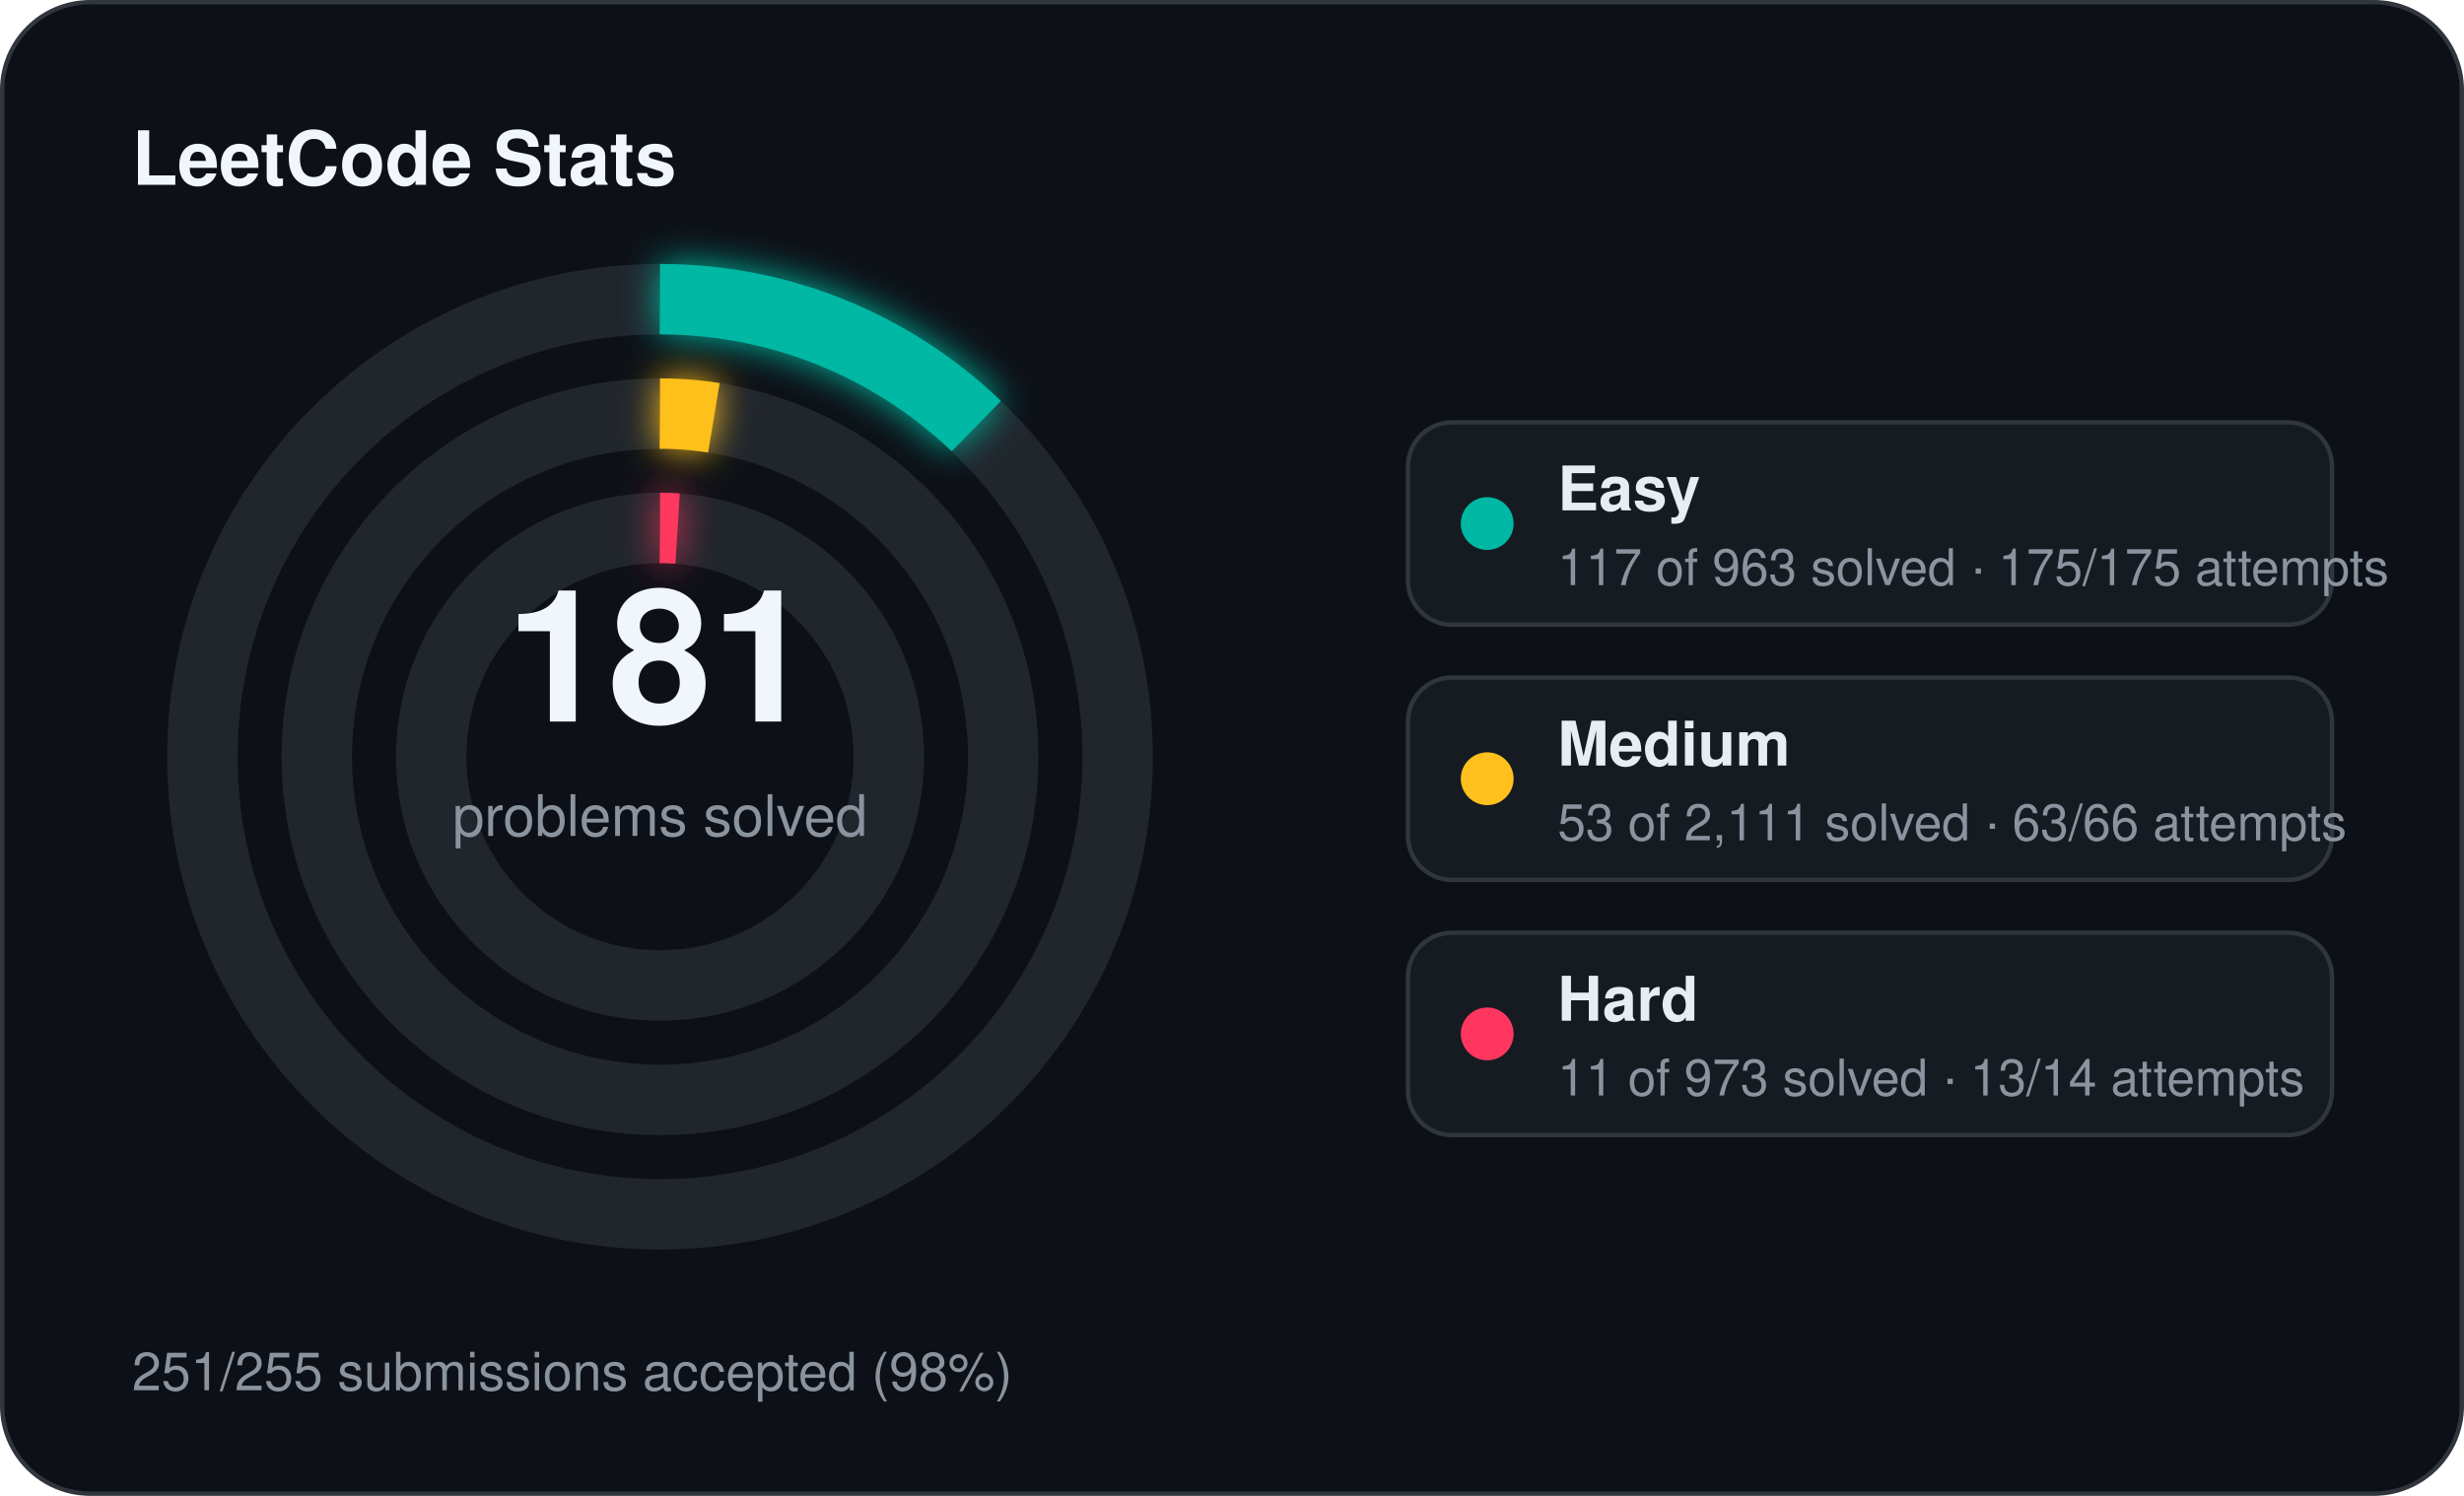
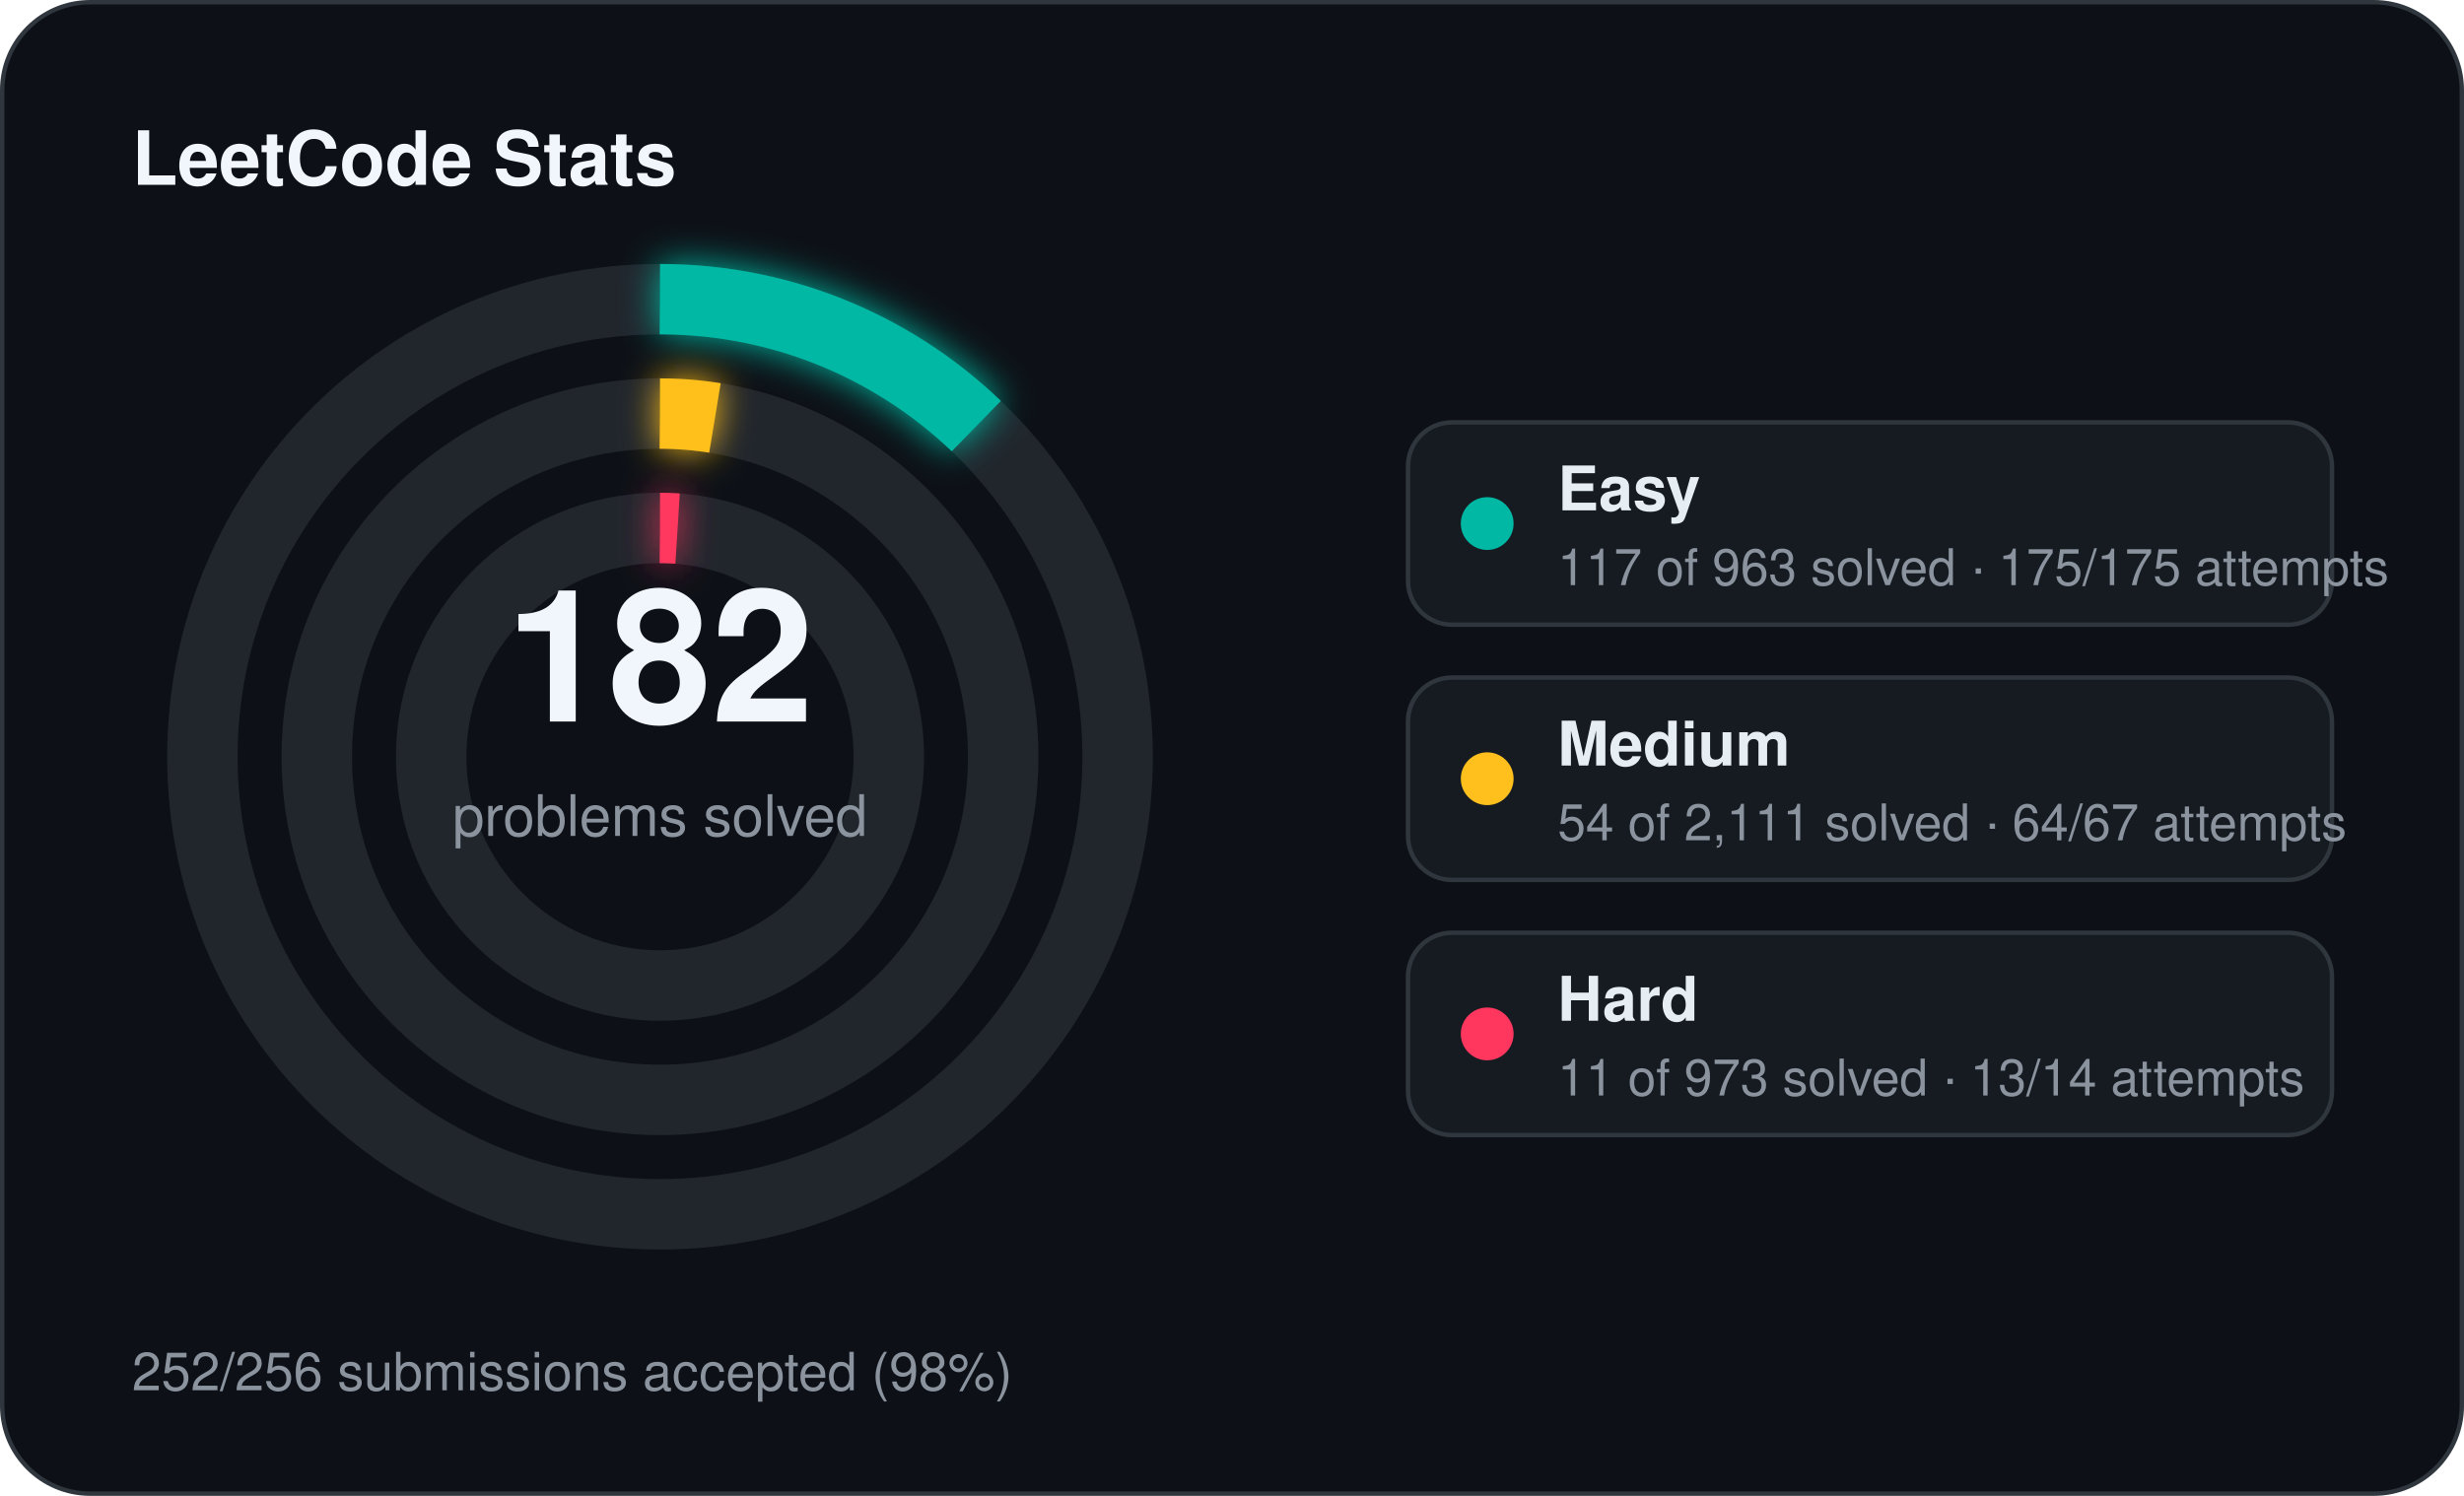
<svg xmlns="http://www.w3.org/2000/svg" width="560" height="340" viewBox="0 0 560 340">
  <defs>
    <filter id="stats-glow" x="-60%" y="-60%" width="220%" height="220%">
      <feGaussianBlur stdDeviation="4" result="blur" />
      <feMerge>
        <feMergeNode in="blur" />
        <feMergeNode in="SourceGraphic" />
      </feMerge>
    </filter>
  </defs>
  <rect x="0.5" y="0.5" width="559" height="339" rx="20" fill="#0d1117" stroke="#30363d" stroke-width="1" />
  <text x="30" y="42" fill="#f0f6fc" font-family="Segoe UI, Helvetica, Arial, sans-serif" font-size="17" font-weight="700">LeetCode Stats</text>
  <circle cx="150" cy="172" r="104" fill="none" stroke="#21262d" stroke-width="16" />
  <circle cx="150" cy="172" r="104" fill="none" stroke="#00b8a3" stroke-width="16" stroke-linecap="butt" stroke-dasharray="79.39 653.45" transform="rotate(-90 150 172)" filter="url(#stats-glow)" />
  <circle cx="150" cy="172" r="78" fill="none" stroke="#21262d" stroke-width="16" />
-   <circle cx="150" cy="172" r="78" fill="none" stroke="#ffc01e" stroke-width="16" stroke-linecap="butt" stroke-dasharray="12.30 490.09" transform="rotate(-90 150 172)" filter="url(#stats-glow)" />
+   <circle cx="150" cy="172" r="78" fill="none" stroke="#ffc01e" stroke-width="16" stroke-linecap="butt" stroke-dasharray="12.54 490.09" transform="rotate(-90 150 172)" filter="url(#stats-glow)" />
  <circle cx="150" cy="172" r="52" fill="none" stroke="#21262d" stroke-width="16" />
  <circle cx="150" cy="172" r="52" fill="none" stroke="#ff375f" stroke-width="16" stroke-linecap="butt" stroke-dasharray="4.00 326.73" transform="rotate(-90 150 172)" filter="url(#stats-glow)" />
-   <text x="150" y="164" text-anchor="middle" fill="#f0f6fc" font-family="Segoe UI, Helvetica, Arial, sans-serif" font-size="42" font-weight="700">181</text>
+   <text x="150" y="164" text-anchor="middle" fill="#f0f6fc" font-family="Segoe UI, Helvetica, Arial, sans-serif" font-size="42" font-weight="700">182</text>
  <text x="150" y="190" text-anchor="middle" fill="#8b949e" font-family="Segoe UI, Helvetica, Arial, sans-serif" font-size="13">problems solved</text>
  <rect x="320" y="96" width="210" height="46" rx="10" fill="#161b22" stroke="#30363d" stroke-width="1" />
  <circle cx="338" cy="119" r="6" fill="#00b8a3" />
  <text x="354" y="116" fill="#e6edf3" font-family="Segoe UI, Helvetica, Arial, sans-serif" font-size="14" font-weight="600">Easy</text>
  <text x="354" y="133" fill="#8b949e" font-family="Segoe UI, Helvetica, Arial, sans-serif" font-size="11.5">117 of 963 solved · 175/175 attempts</text>
  <rect x="320" y="154" width="210" height="46" rx="10" fill="#161b22" stroke="#30363d" stroke-width="1" />
  <circle cx="338" cy="177" r="6" fill="#ffc01e" />
  <text x="354" y="174" fill="#e6edf3" font-family="Segoe UI, Helvetica, Arial, sans-serif" font-size="14" font-weight="600">Medium</text>
-   <text x="354" y="191" fill="#8b949e" font-family="Segoe UI, Helvetica, Arial, sans-serif" font-size="11.5">53 of 2,111 solved · 63/66 attempts</text>
+   <text x="354" y="191" fill="#8b949e" font-family="Segoe UI, Helvetica, Arial, sans-serif" font-size="11.5">54 of 2,111 solved · 64/67 attempts</text>
  <rect x="320" y="212" width="210" height="46" rx="10" fill="#161b22" stroke="#30363d" stroke-width="1" />
  <circle cx="338" cy="235" r="6" fill="#ff375f" />
  <text x="354" y="232" fill="#e6edf3" font-family="Segoe UI, Helvetica, Arial, sans-serif" font-size="14" font-weight="600">Hard</text>
  <text x="354" y="249" fill="#8b949e" font-family="Segoe UI, Helvetica, Arial, sans-serif" font-size="11.5">11 of 973 solved · 13/14 attempts</text>
-   <text x="30" y="316" fill="#8b949e" font-family="Segoe UI, Helvetica, Arial, sans-serif" font-size="12">251/255 submissions accepted (98%)</text>
+   <text x="30" y="316" fill="#8b949e" font-family="Segoe UI, Helvetica, Arial, sans-serif" font-size="12">252/256 submissions accepted (98%)</text>
</svg>
